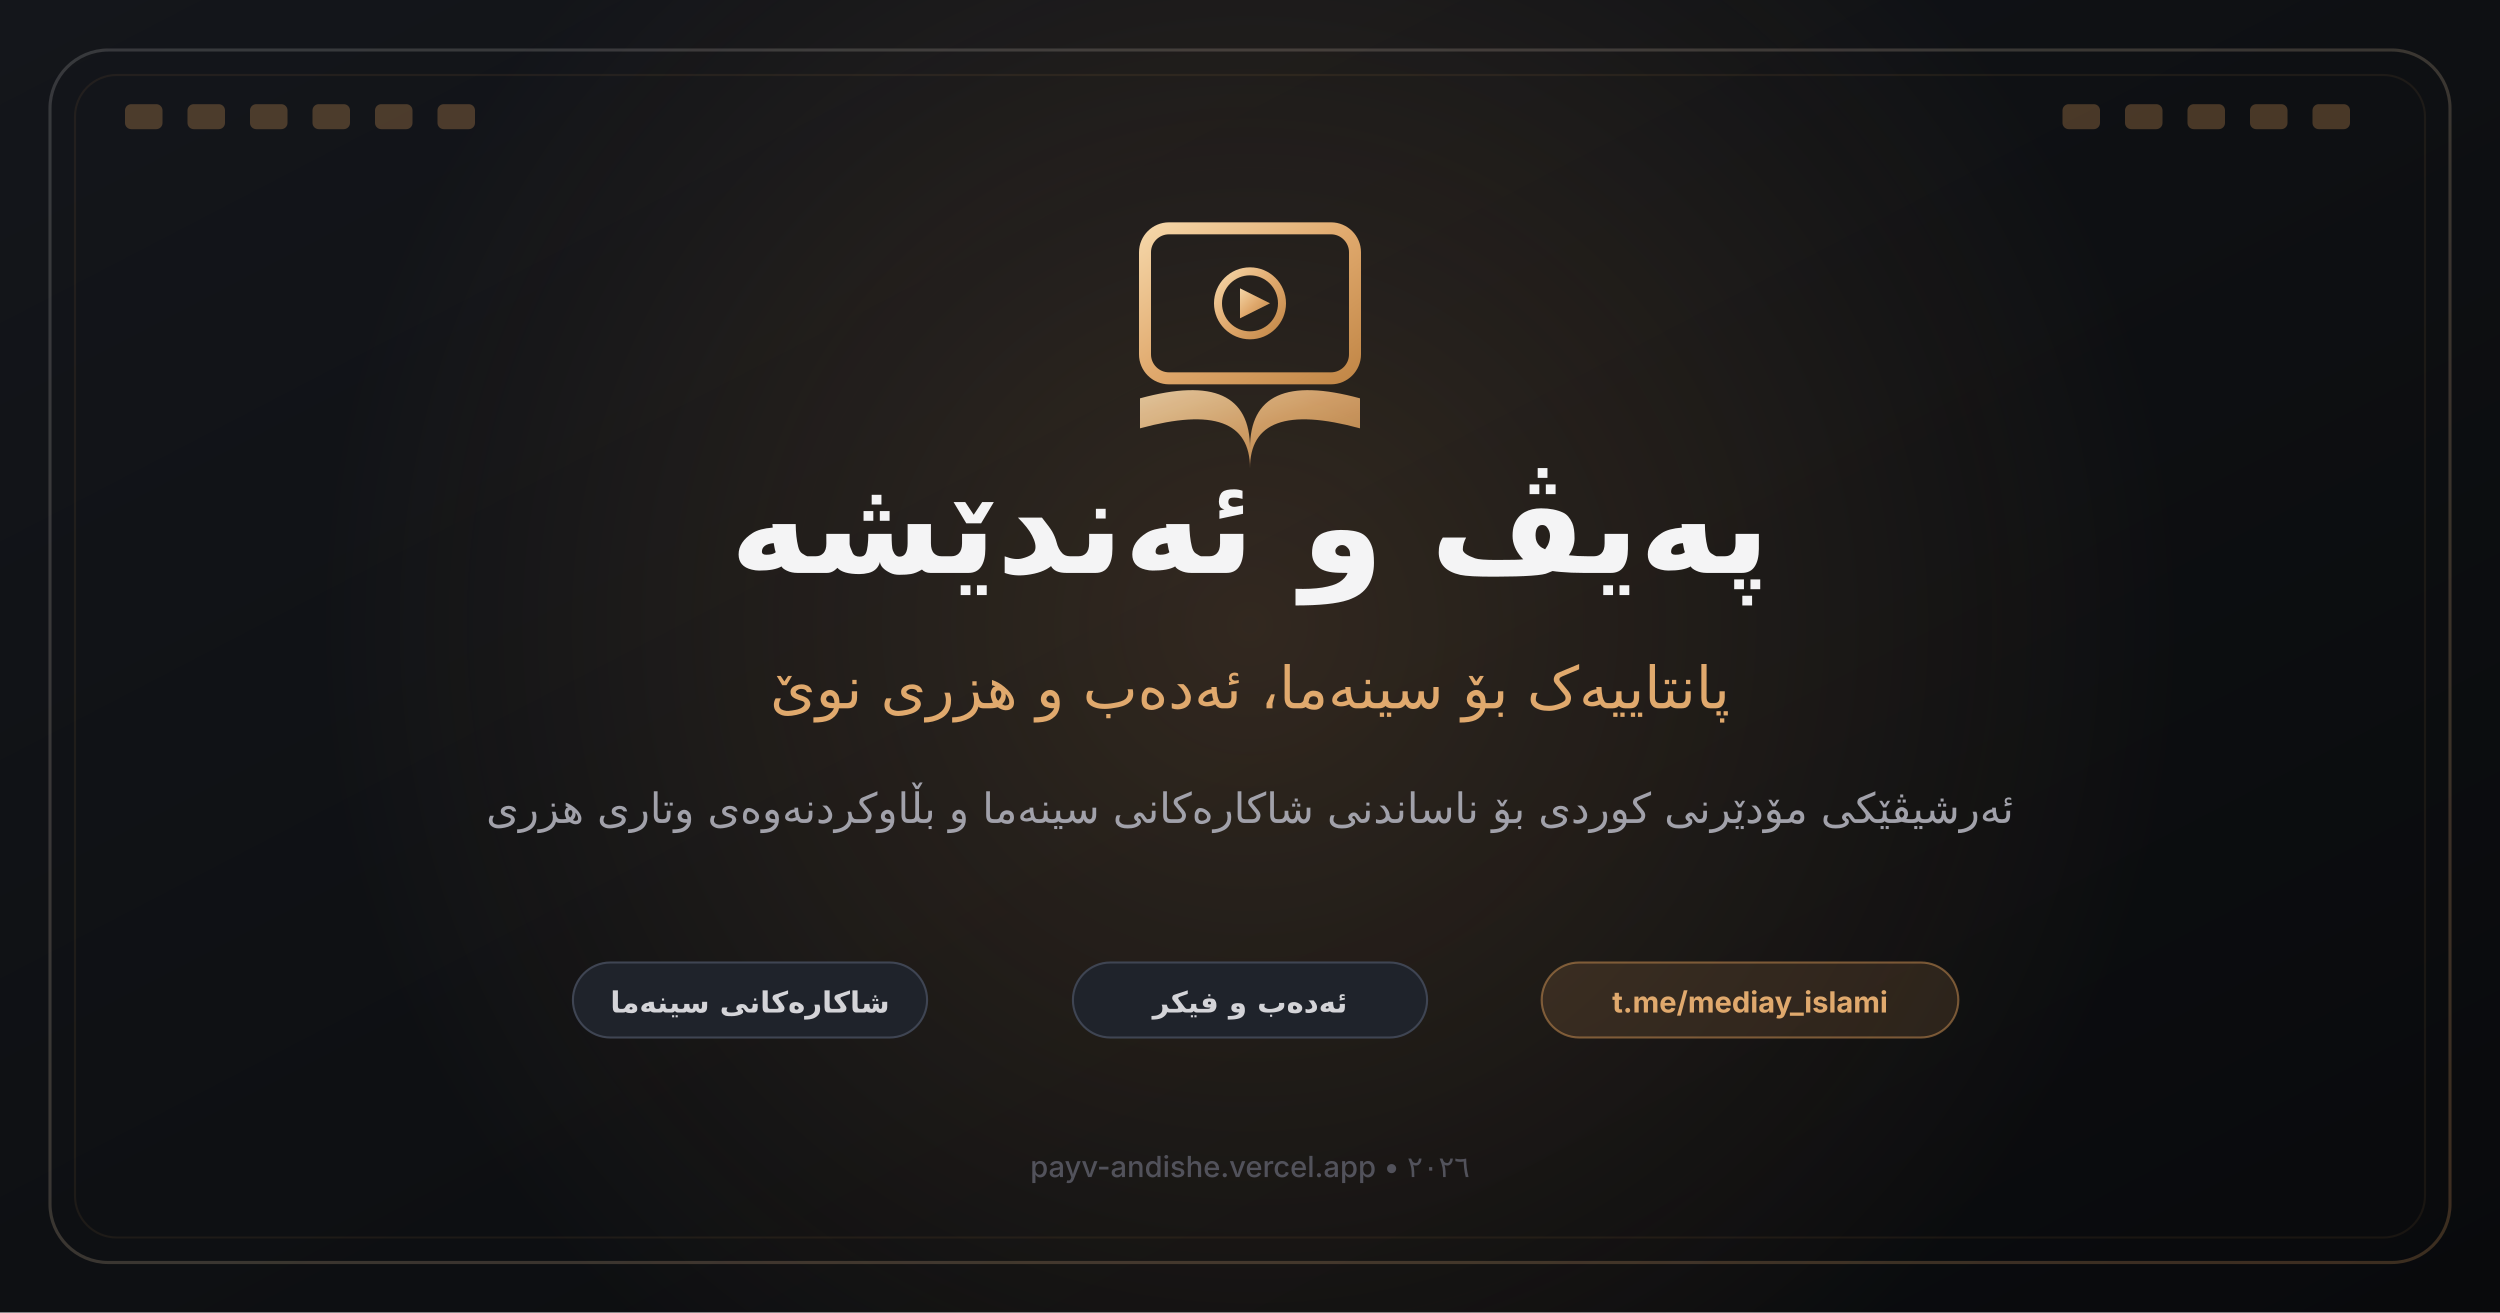
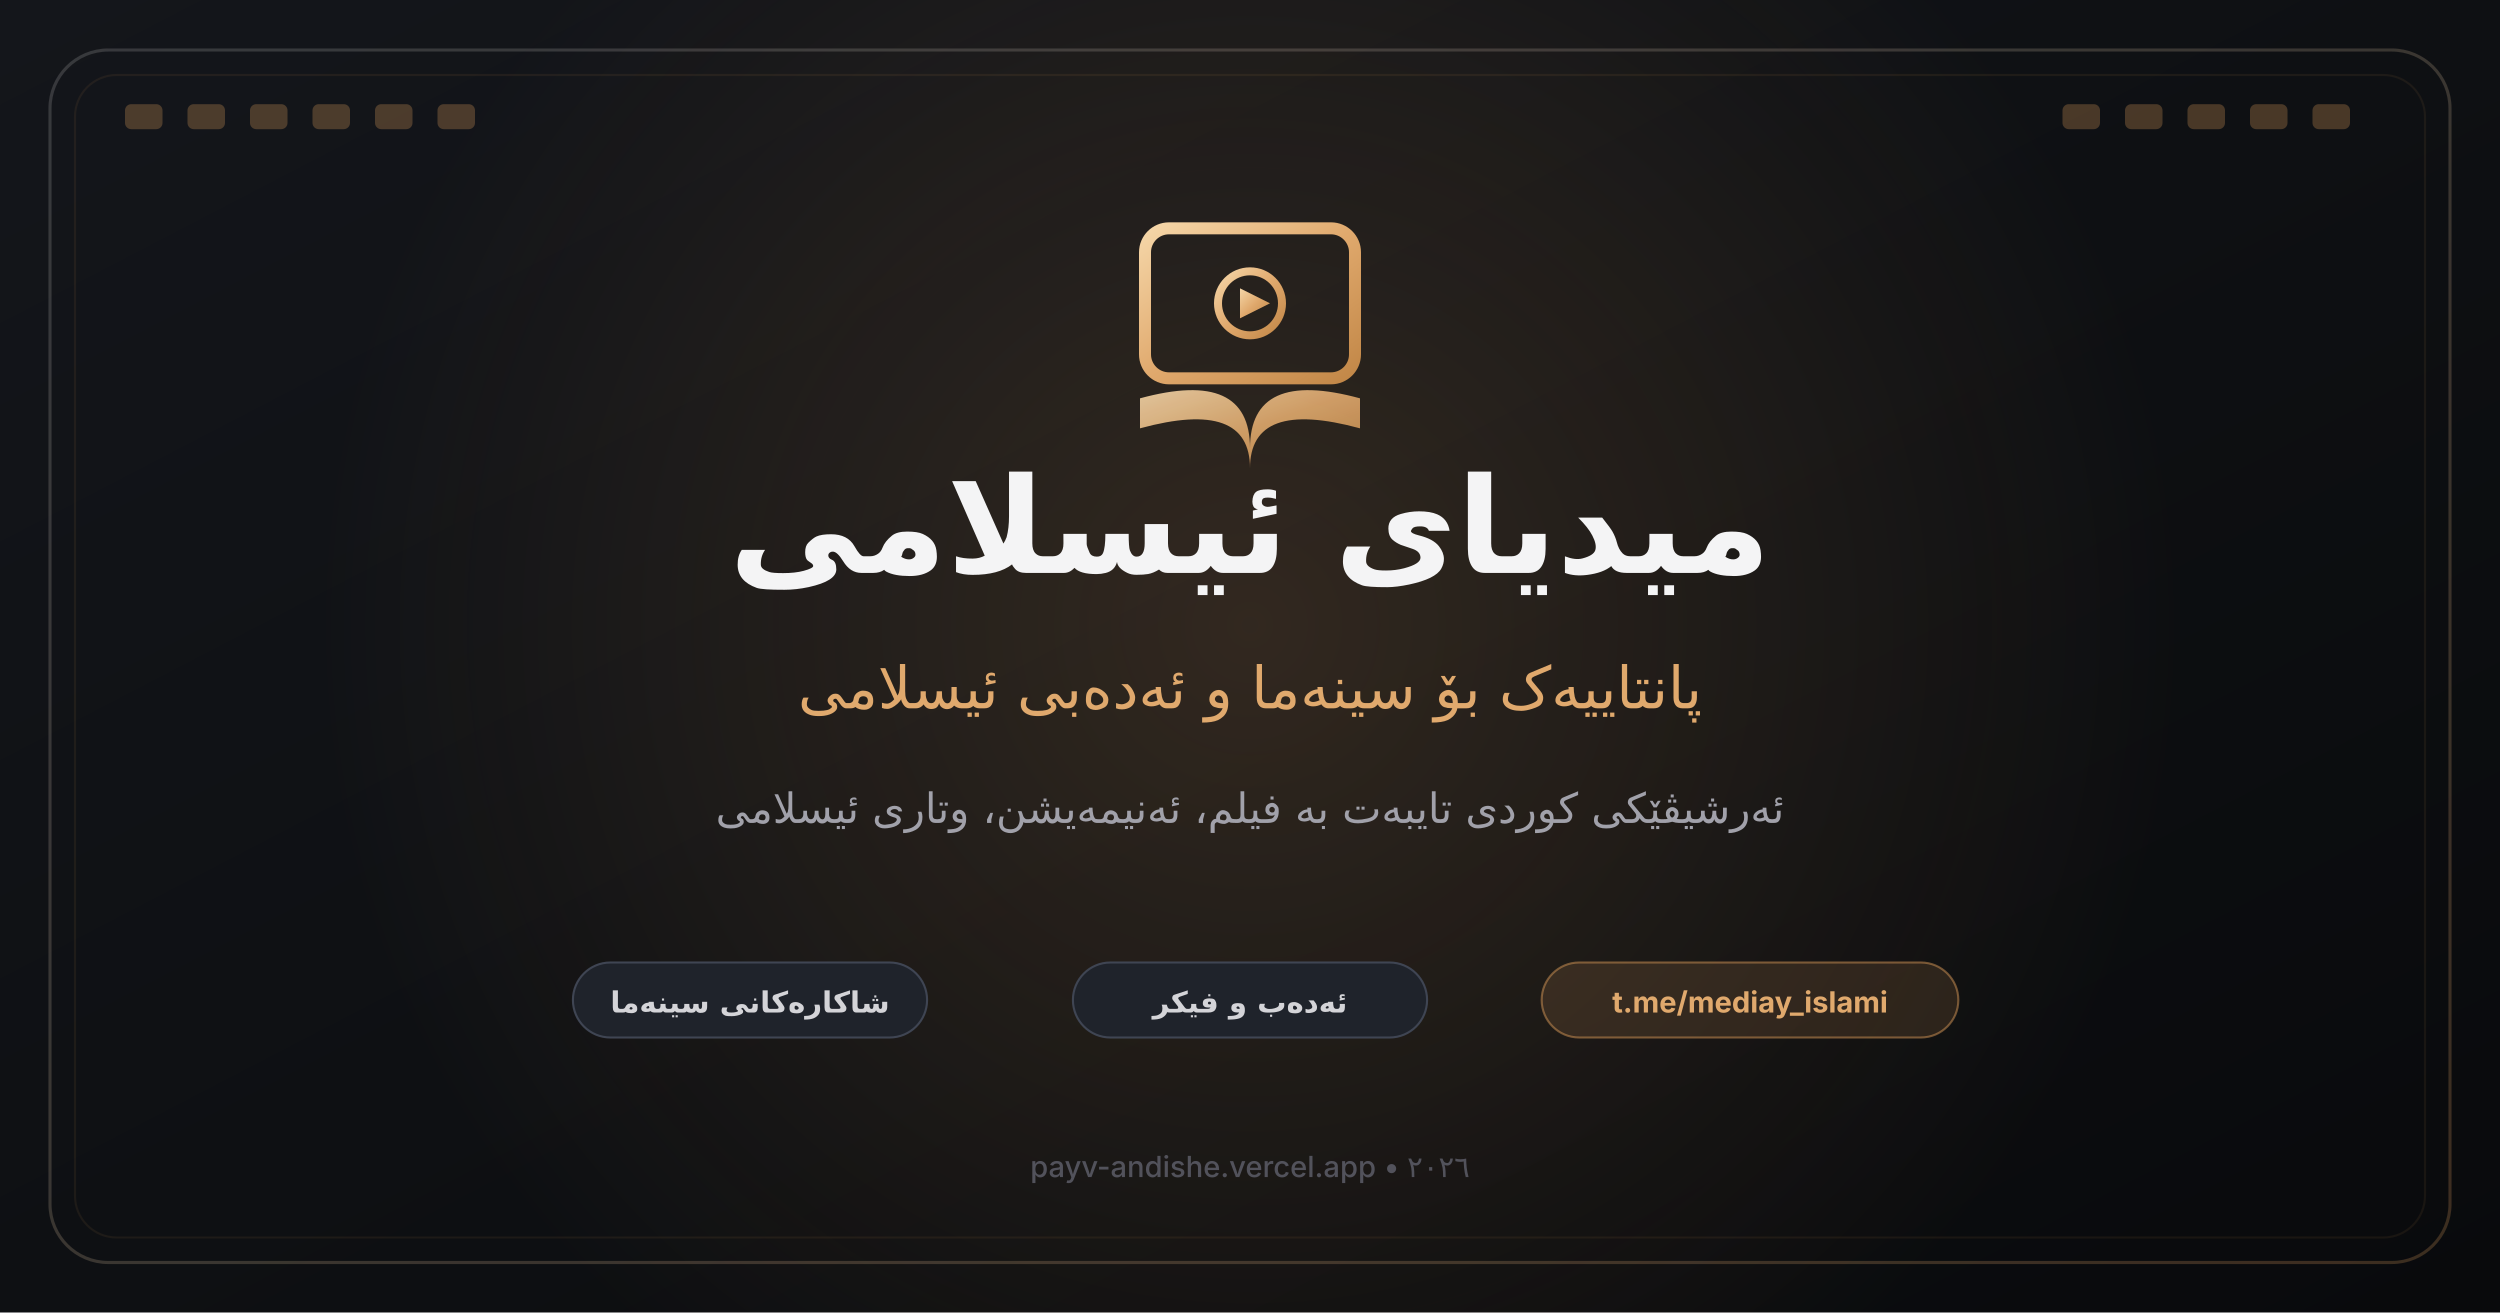
<svg xmlns="http://www.w3.org/2000/svg" viewBox="0 0 1200 630" width="1200" height="630">
  <defs>
    <linearGradient id="bg" x1="0%" y1="0%" x2="100%" y2="100%">
      <stop offset="0%" stop-color="#14161b" />
      <stop offset="50%" stop-color="#0e1013" />
      <stop offset="100%" stop-color="#090a0c" />
    </linearGradient>
    <radialGradient id="glow" cx="50%" cy="50%" r="50%">
      <stop offset="0%" stop-color="#d49757" stop-opacity="0.18" />
      <stop offset="100%" stop-color="#d49757" stop-opacity="0" />
    </radialGradient>
    <linearGradient id="gold" x1="0%" y1="0%" x2="100%" y2="100%">
      <stop offset="0%" stop-color="#f5d6a8" />
      <stop offset="50%" stop-color="#e0a96d" />
      <stop offset="100%" stop-color="#c28747" />
    </linearGradient>
    <linearGradient id="card-border" x1="0%" y1="0%" x2="100%" y2="100%">
      <stop offset="0%" stop-color="#ffffff" stop-opacity="0.15" />
      <stop offset="100%" stop-color="#d49757" stop-opacity="0.25" />
    </linearGradient>
  </defs>
  <rect width="1200" height="630" fill="url(#bg)" />
  <circle cx="600" cy="300" r="450" fill="url(#glow)" />
  <rect x="24" y="24" width="1152" height="582" rx="28" fill="none" stroke="url(#card-border)" stroke-width="1.5" />
  <rect x="36" y="36" width="1128" height="558" rx="20" fill="none" stroke="#d49757" stroke-opacity="0.08" stroke-width="1" />
  <g opacity="0.3" fill="#d49757">
    <rect x="60" y="50" width="18" height="12" rx="3" />
    <rect x="90" y="50" width="18" height="12" rx="3" />
    <rect x="120" y="50" width="18" height="12" rx="3" />
    <rect x="150" y="50" width="18" height="12" rx="3" />
    <rect x="180" y="50" width="18" height="12" rx="3" />
    <rect x="210" y="50" width="18" height="12" rx="3" />
    <rect x="990" y="50" width="18" height="12" rx="3" />
    <rect x="1020" y="50" width="18" height="12" rx="3" />
    <rect x="1050" y="50" width="18" height="12" rx="3" />
    <rect x="1080" y="50" width="18" height="12" rx="3" />
    <rect x="1110" y="50" width="18" height="12" rx="3" />
  </g>
  <g transform="translate(540, 100) scale(0.48)">
    <rect x="20" y="20" width="210" height="150" rx="24" fill="none" stroke="url(#gold)" stroke-width="12" />
    <circle cx="125" cy="95" r="32" fill="none" stroke="url(#gold)" stroke-width="8" />
    <polygon points="115,80 115,110 145,95" fill="url(#gold)" />
    <path d="M 15 190 Q 125 160 125 240 Q 125 160 235 190 L 235 220 Q 125 190 125 260 Q 125 190 15 220 Z" fill="url(#gold)" opacity="0.9" />
  </g>
  <text x="600" y="275" font-family="system-ui, -apple-system, sans-serif" font-size="64" font-weight="800" fill="#f4f4f5" text-anchor="middle" letter-spacing="0">
-     پەیڤ و ئەندێشە
+     میدیای ئیسلامی
  </text>
  <text x="600" y="340" font-family="system-ui, -apple-system, sans-serif" font-size="28" font-weight="500" fill="#e0a96d" text-anchor="middle">
-     پانتاییەک بۆ سینەما، ئەدەب و هزری نوێ
+     پانتاییەک بۆ سینەما و ئەدەبی ئیسلامی
  </text>
  <text x="600" y="395" font-family="system-ui, -apple-system, sans-serif" font-size="20" font-weight="400" fill="#a1a1aa" text-anchor="middle">
-     ئەرشیڤێکی مۆدێرنی کوردی بۆ ناساندنی شاکارەکانی سینەما و بڵاوکردنەوەی وتاری هزری
+     ئەرشیڤێکی کوردی تایبەت بە فیلم، ئەنیمەیشن، وتاری ئیسلامی
  </text>
  <g transform="translate(600, 480)">
    <g transform="translate(-240, 0)">
      <rect x="-85" y="-18" width="170" height="36" rx="18" fill="#1f232b" stroke="#3f4553" stroke-width="1" />
      <text x="0" y="6" font-family="system-ui, -apple-system, sans-serif" font-size="14" font-weight="600" fill="#d4d4d8" text-anchor="middle">
        شاکارەکانی سینەما
      </text>
    </g>
    <g transform="translate(0, 0)">
      <rect x="-85" y="-18" width="170" height="36" rx="18" fill="#1f232b" stroke="#3f4553" stroke-width="1" />
      <text x="0" y="6" font-family="system-ui, -apple-system, sans-serif" font-size="14" font-weight="600" fill="#d4d4d8" text-anchor="middle">
        ئەدەب و فیکر
      </text>
    </g>
    <g transform="translate(240, 0)">
      <rect x="-100" y="-18" width="200" height="36" rx="18" fill="#d49757" fill-opacity="0.15" stroke="#d49757" stroke-width="1" stroke-opacity="0.5" />
      <text x="0" y="6" font-family="system-ui, -apple-system, sans-serif" font-size="14" font-weight="700" fill="#e0a96d" text-anchor="middle">
        t.me/mediay_islami
      </text>
    </g>
  </g>
  <text x="600" y="565" font-family="system-ui, -apple-system, sans-serif" font-size="14" font-weight="500" fill="#52525b" text-anchor="middle">
    payv-andishe.vercel.app • ٢٠٢٦
  </text>
</svg>
